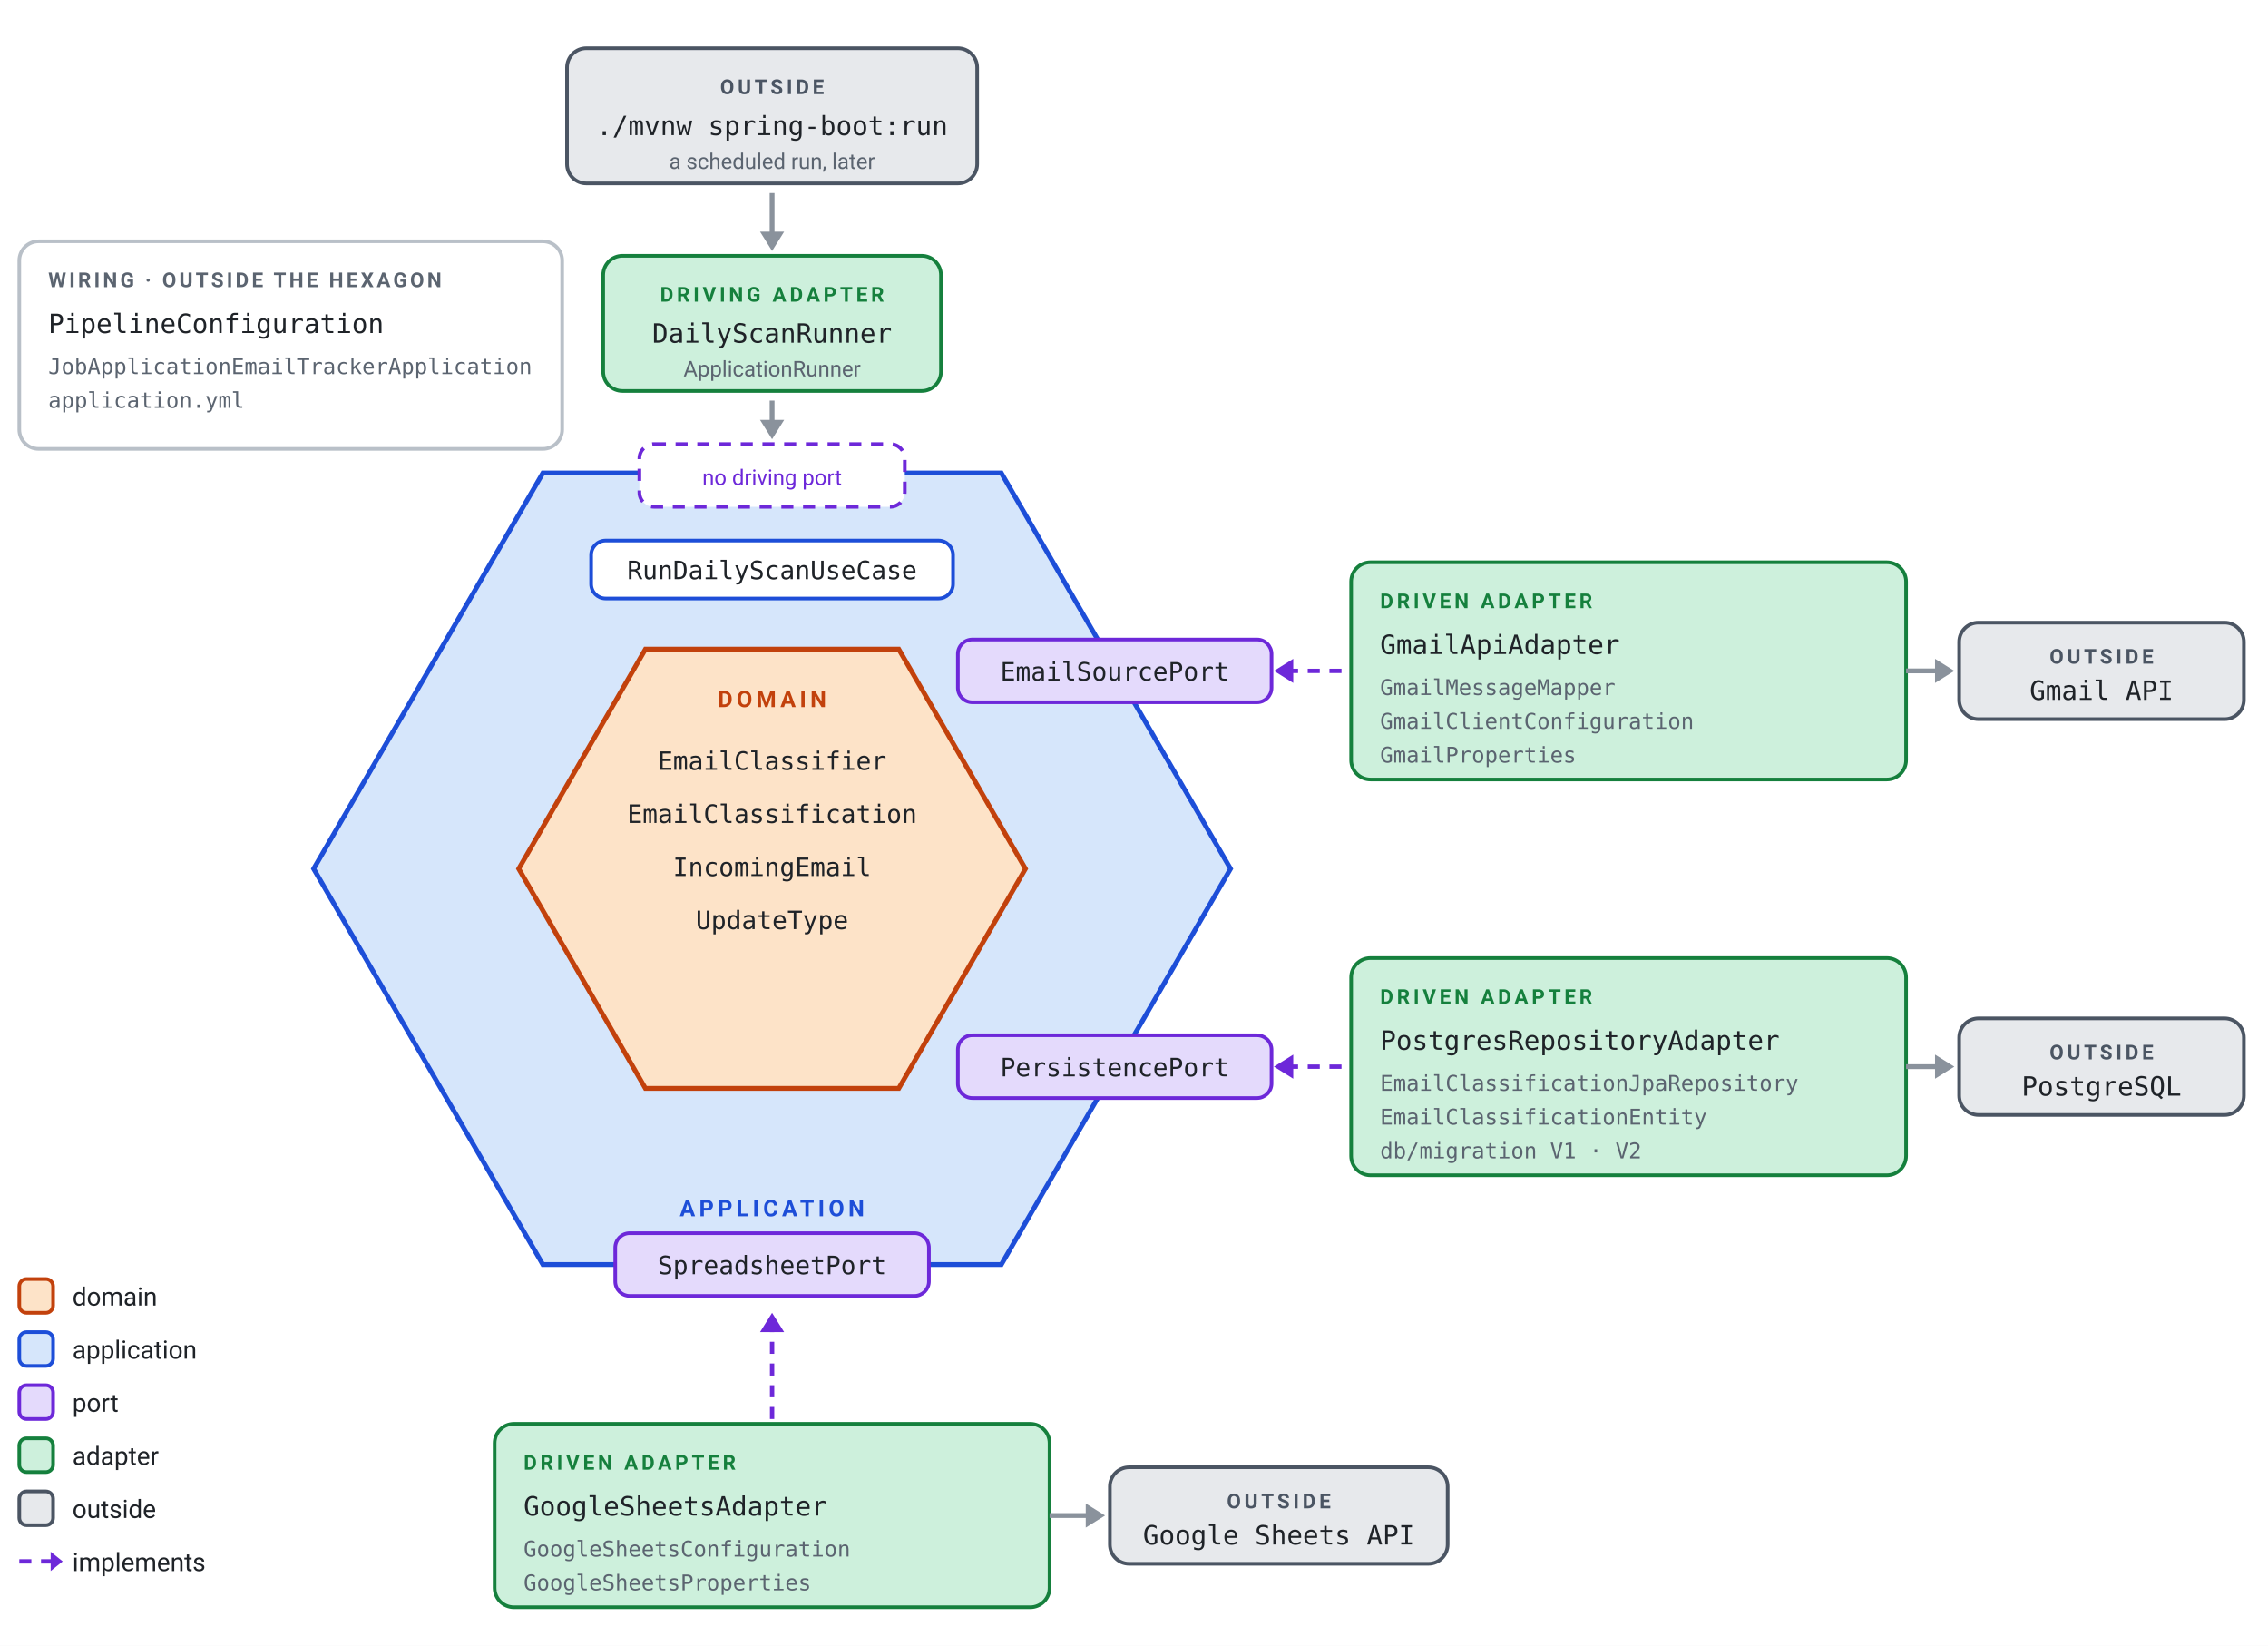
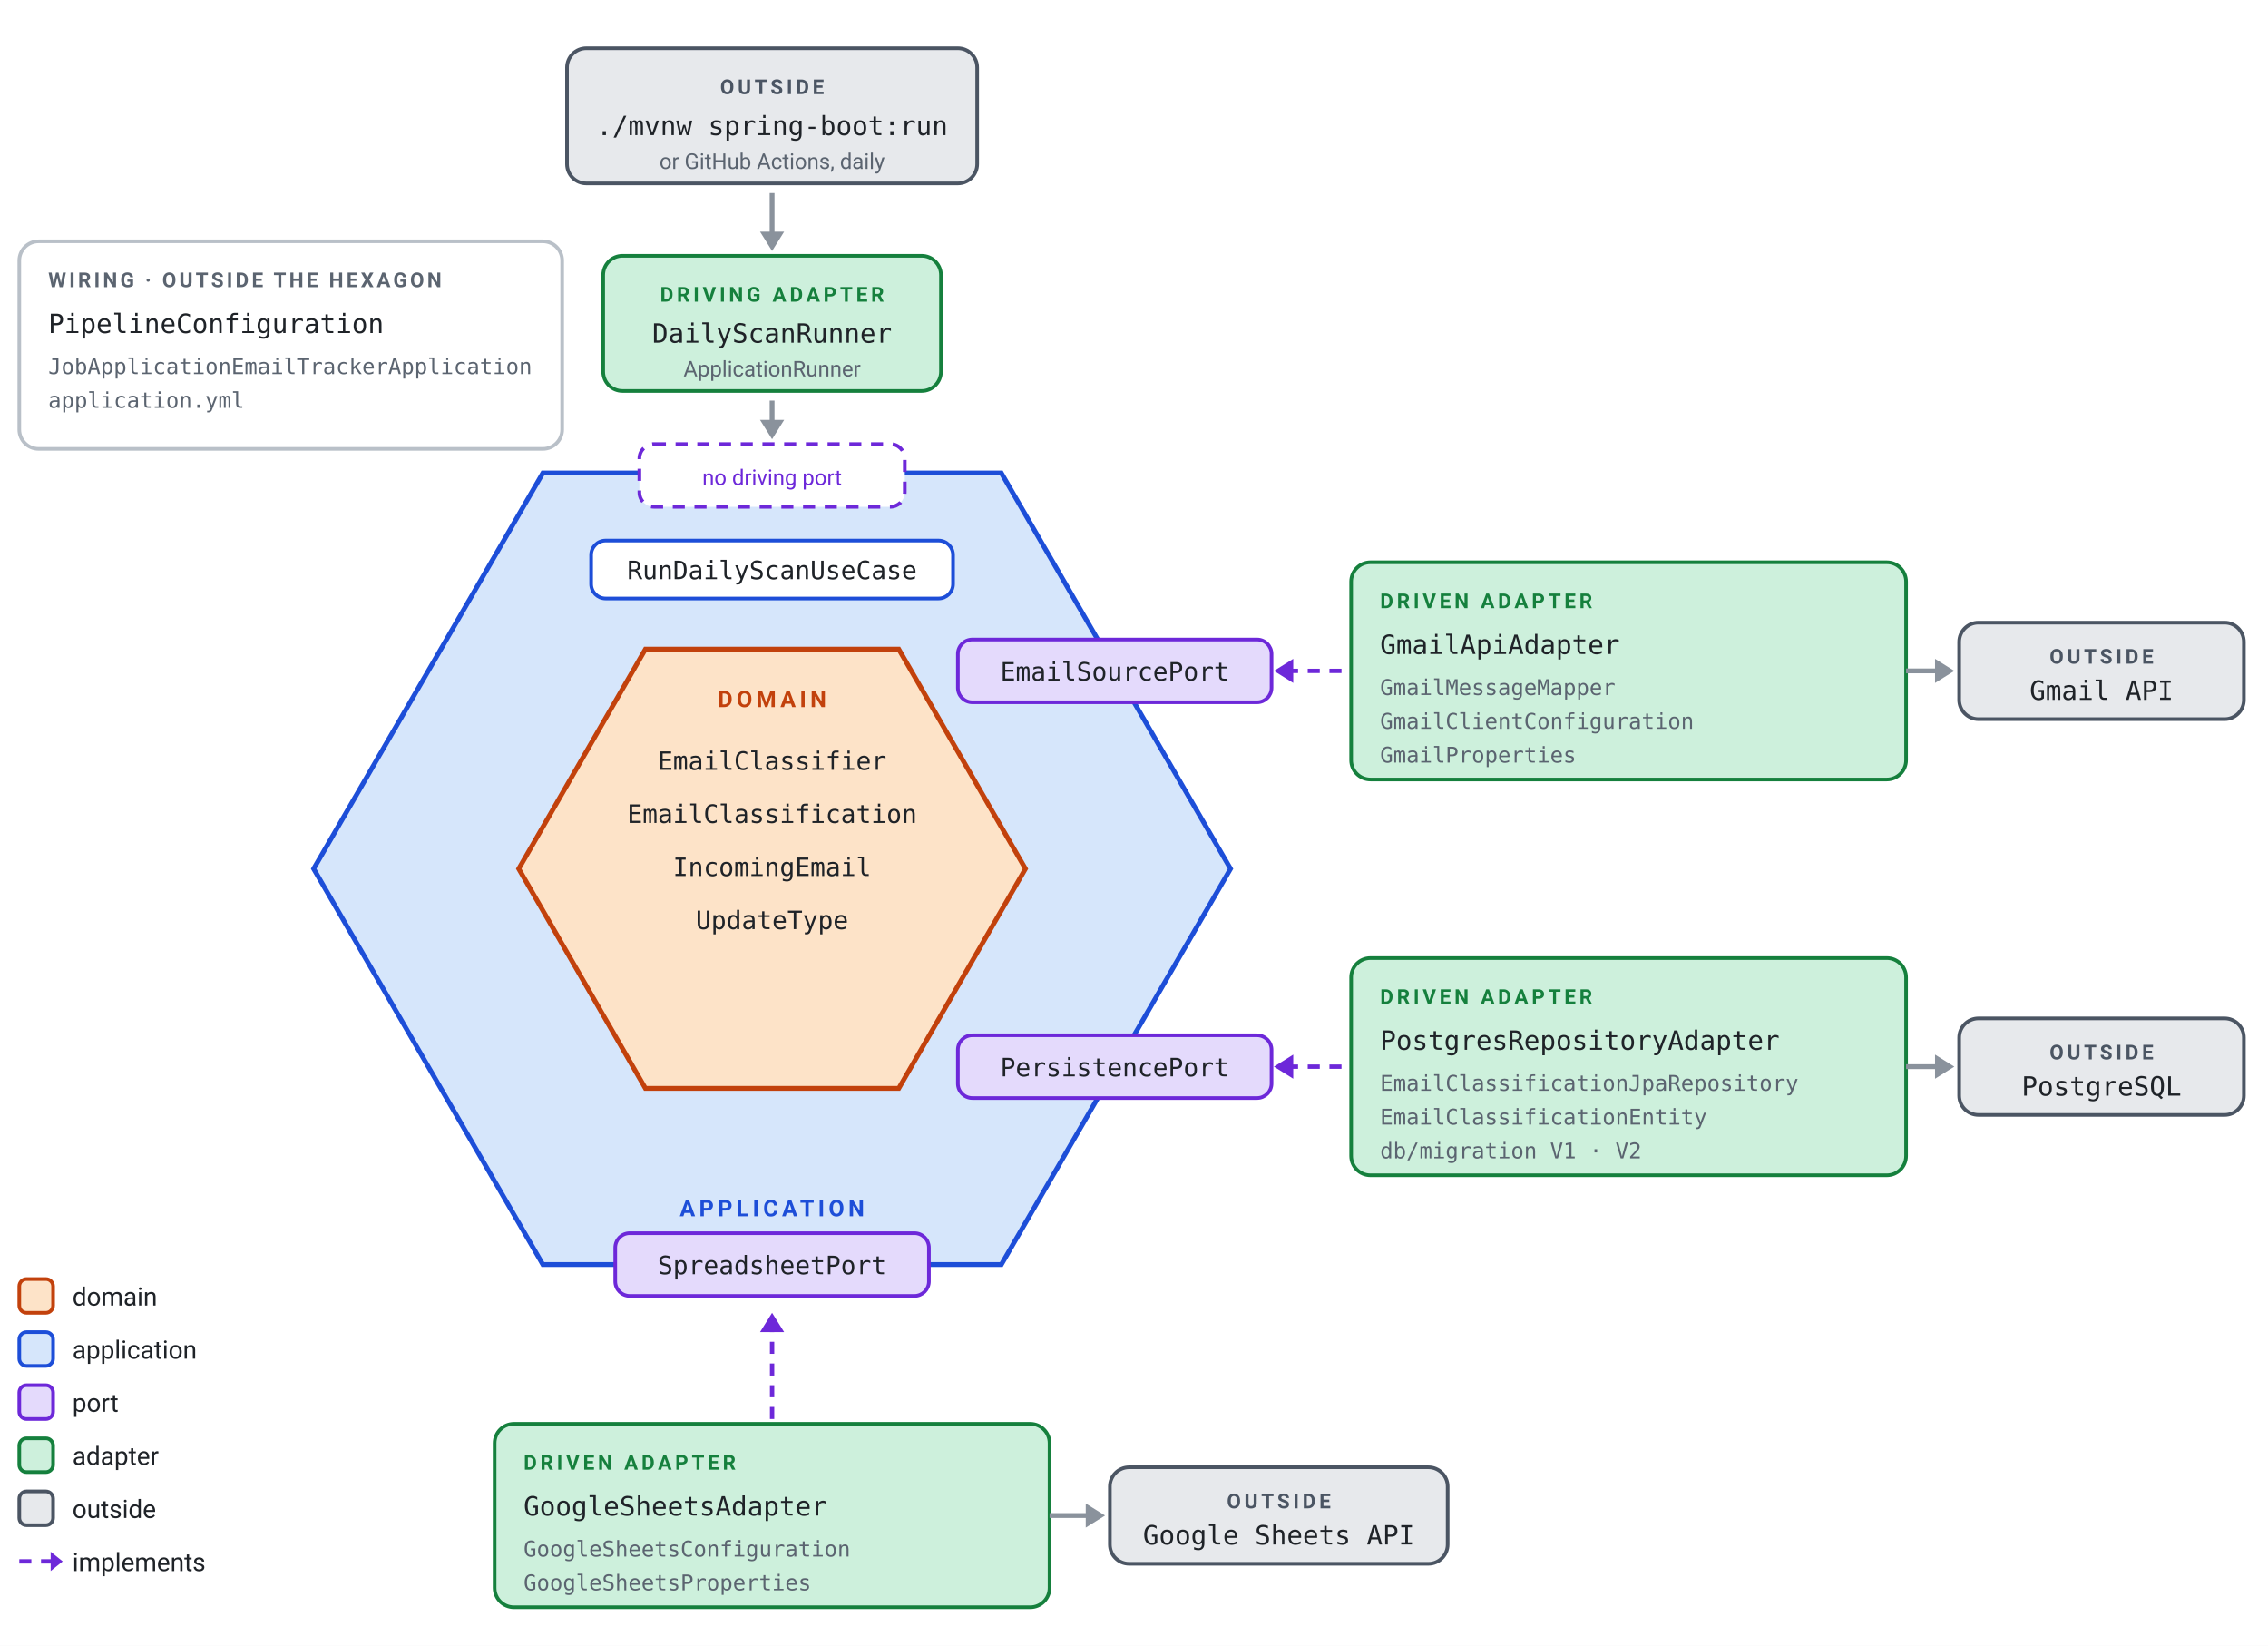
<svg xmlns="http://www.w3.org/2000/svg" viewBox="0 0 940 682" width="940" height="682" role="img" aria-labelledby="t d">
  <rect x="0" y="0" width="940" height="682" fill="#FFFFFF" />
  <polygon points="130,360 225,196 415,196 510,360 415,524 225,524" fill="#D6E6FB" stroke="#1D4ED8" stroke-width="2" />
  <polygon points="215,360 267.5,269 372.5,269 425,360 372.5,451 267.5,451" fill="#FDE3C8" stroke="#C2410C" stroke-width="2" />
  <text x="320" y="504" text-anchor="middle" font-family="system-ui, -apple-system, Segoe UI, Roboto, sans-serif" font-size="9.5" font-weight="700" letter-spacing="1.6" fill="#1D4ED8">APPLICATION</text>
  <rect x="245" y="224" width="150" height="24" rx="6" fill="#FFFFFF" stroke="#1D4ED8" stroke-width="1.5" />
  <text x="320" y="240" text-anchor="middle" font-family="ui-monospace, SFMono-Regular, Menlo, Consolas, monospace" font-size="10.5" fill="#1F2328">RunDailyScanUseCase</text>
  <text x="320" y="293" text-anchor="middle" font-family="system-ui, -apple-system, Segoe UI, Roboto, sans-serif" font-size="9.5" font-weight="700" letter-spacing="1.6" fill="#C2410C">DOMAIN</text>
  <text x="320" y="319" text-anchor="middle" font-family="ui-monospace, SFMono-Regular, Menlo, Consolas, monospace" font-size="10.5" fill="#1F2328">EmailClassifier</text>
  <text x="320" y="341" text-anchor="middle" font-family="ui-monospace, SFMono-Regular, Menlo, Consolas, monospace" font-size="10.5" fill="#1F2328">EmailClassification</text>
  <text x="320" y="363" text-anchor="middle" font-family="ui-monospace, SFMono-Regular, Menlo, Consolas, monospace" font-size="10.5" fill="#1F2328">IncomingEmail</text>
  <text x="320" y="385" text-anchor="middle" font-family="ui-monospace, SFMono-Regular, Menlo, Consolas, monospace" font-size="10.5" fill="#1F2328">UpdateType</text>
  <rect x="235" y="20" width="170" height="56" rx="8" fill="#E7E9EC" stroke="#4B5563" stroke-width="1.5" />
  <text x="320" y="39" text-anchor="middle" font-family="system-ui, -apple-system, Segoe UI, Roboto, sans-serif" font-size="8.5" font-weight="700" letter-spacing="1.4" fill="#4B5563">OUTSIDE</text>
  <text x="320" y="56" text-anchor="middle" font-family="ui-monospace, SFMono-Regular, Menlo, Consolas, monospace" font-size="11" fill="#1F2328">./mvnw spring-boot:run</text>
-   <text x="320" y="70" text-anchor="middle" font-family="system-ui, -apple-system, Segoe UI, Roboto, sans-serif" font-size="9" fill="#5B6470">a scheduled run, later</text>
+   <text x="320" y="70" text-anchor="middle" font-family="system-ui, -apple-system, Segoe UI, Roboto, sans-serif" font-size="9" fill="#5B6470">or GitHub Actions, daily</text>
  <line x1="320" y1="80" x2="320" y2="97" stroke="#8A929C" stroke-width="2" />
  <polygon points="315,96 325,96 320,104" fill="#8A929C" />
  <rect x="250" y="106" width="140" height="56" rx="8" fill="#CDF0DC" stroke="#15803D" stroke-width="1.5" />
  <text x="320" y="125" text-anchor="middle" font-family="system-ui, -apple-system, Segoe UI, Roboto, sans-serif" font-size="8.5" font-weight="700" letter-spacing="1.4" fill="#15803D">DRIVING ADAPTER</text>
  <text x="320" y="142" text-anchor="middle" font-family="ui-monospace, SFMono-Regular, Menlo, Consolas, monospace" font-size="11" fill="#1F2328">DailyScanRunner</text>
  <text x="320" y="156" text-anchor="middle" font-family="system-ui, -apple-system, Segoe UI, Roboto, sans-serif" font-size="9" fill="#5B6470">ApplicationRunner</text>
  <line x1="320" y1="166" x2="320" y2="175" stroke="#8A929C" stroke-width="2" />
  <polygon points="315,174 325,174 320,182" fill="#8A929C" />
  <rect x="265" y="184" width="110" height="26" rx="6" fill="#FFFFFF" stroke="#6D28D9" stroke-width="1.5" stroke-dasharray="5 4" />
  <text x="320" y="201" text-anchor="middle" font-family="system-ui, -apple-system, Segoe UI, Roboto, sans-serif" font-size="9" fill="#6D28D9">no driving port</text>
  <rect x="397" y="265" width="130" height="26" rx="6" fill="#E4DAFC" stroke="#6D28D9" stroke-width="1.5" />
  <text x="462" y="282" text-anchor="middle" font-family="ui-monospace, SFMono-Regular, Menlo, Consolas, monospace" font-size="10.5" fill="#1F2328">EmailSourcePort</text>
  <rect x="397" y="429" width="130" height="26" rx="6" fill="#E4DAFC" stroke="#6D28D9" stroke-width="1.5" />
  <text x="462" y="446" text-anchor="middle" font-family="ui-monospace, SFMono-Regular, Menlo, Consolas, monospace" font-size="10.5" fill="#1F2328">PersistencePort</text>
  <rect x="255" y="511" width="130" height="26" rx="6" fill="#E4DAFC" stroke="#6D28D9" stroke-width="1.5" />
  <text x="320" y="528" text-anchor="middle" font-family="ui-monospace, SFMono-Regular, Menlo, Consolas, monospace" font-size="10.5" fill="#1F2328">SpreadsheetPort</text>
  <line x1="556" y1="278" x2="535" y2="278" stroke="#6D28D9" stroke-width="1.8" stroke-dasharray="5 4" />
  <polygon points="536,273 536,283 528,278" fill="#6D28D9" />
  <rect x="560" y="233" width="230" height="90" rx="8" fill="#CDF0DC" stroke="#15803D" stroke-width="1.5" />
  <text x="572" y="252" font-family="system-ui, -apple-system, Segoe UI, Roboto, sans-serif" font-size="8.5" font-weight="700" letter-spacing="1.4" fill="#15803D">DRIVEN ADAPTER</text>
  <text x="572" y="271" font-family="ui-monospace, SFMono-Regular, Menlo, Consolas, monospace" font-size="11" fill="#1F2328">GmailApiAdapter</text>
  <text x="572" y="288" font-family="ui-monospace, SFMono-Regular, Menlo, Consolas, monospace" font-size="9" fill="#5B6470">GmailMessageMapper</text>
  <text x="572" y="302" font-family="ui-monospace, SFMono-Regular, Menlo, Consolas, monospace" font-size="9" fill="#5B6470">GmailClientConfiguration</text>
  <text x="572" y="316" font-family="ui-monospace, SFMono-Regular, Menlo, Consolas, monospace" font-size="9" fill="#5B6470">GmailProperties</text>
  <line x1="790" y1="278" x2="803" y2="278" stroke="#8A929C" stroke-width="2" />
  <polygon points="802,273 802,283 810,278" fill="#8A929C" />
  <rect x="812" y="258" width="118" height="40" rx="8" fill="#E7E9EC" stroke="#4B5563" stroke-width="1.5" />
  <text x="871" y="275" text-anchor="middle" font-family="system-ui, -apple-system, Segoe UI, Roboto, sans-serif" font-size="8.5" font-weight="700" letter-spacing="1.4" fill="#4B5563">OUTSIDE</text>
  <text x="871" y="290" text-anchor="middle" font-family="ui-monospace, SFMono-Regular, Menlo, Consolas, monospace" font-size="11" fill="#1F2328">Gmail API</text>
  <line x1="556" y1="442" x2="535" y2="442" stroke="#6D28D9" stroke-width="1.8" stroke-dasharray="5 4" />
  <polygon points="536,437 536,447 528,442" fill="#6D28D9" />
  <rect x="560" y="397" width="230" height="90" rx="8" fill="#CDF0DC" stroke="#15803D" stroke-width="1.5" />
  <text x="572" y="416" font-family="system-ui, -apple-system, Segoe UI, Roboto, sans-serif" font-size="8.5" font-weight="700" letter-spacing="1.4" fill="#15803D">DRIVEN ADAPTER</text>
  <text x="572" y="435" font-family="ui-monospace, SFMono-Regular, Menlo, Consolas, monospace" font-size="11" fill="#1F2328">PostgresRepositoryAdapter</text>
  <text x="572" y="452" font-family="ui-monospace, SFMono-Regular, Menlo, Consolas, monospace" font-size="9" fill="#5B6470">EmailClassificationJpaRepository</text>
  <text x="572" y="466" font-family="ui-monospace, SFMono-Regular, Menlo, Consolas, monospace" font-size="9" fill="#5B6470">EmailClassificationEntity</text>
  <text x="572" y="480" font-family="ui-monospace, SFMono-Regular, Menlo, Consolas, monospace" font-size="9" fill="#5B6470">db/migration V1 · V2</text>
  <line x1="790" y1="442" x2="803" y2="442" stroke="#8A929C" stroke-width="2" />
  <polygon points="802,437 802,447 810,442" fill="#8A929C" />
  <rect x="812" y="422" width="118" height="40" rx="8" fill="#E7E9EC" stroke="#4B5563" stroke-width="1.5" />
  <text x="871" y="439" text-anchor="middle" font-family="system-ui, -apple-system, Segoe UI, Roboto, sans-serif" font-size="8.5" font-weight="700" letter-spacing="1.4" fill="#4B5563">OUTSIDE</text>
  <text x="871" y="454" text-anchor="middle" font-family="ui-monospace, SFMono-Regular, Menlo, Consolas, monospace" font-size="11" fill="#1F2328">PostgreSQL</text>
  <line x1="320" y1="588" x2="320" y2="551" stroke="#6D28D9" stroke-width="1.8" stroke-dasharray="5 4" />
  <polygon points="315,552 325,552 320,544" fill="#6D28D9" />
  <rect x="205" y="590" width="230" height="76" rx="8" fill="#CDF0DC" stroke="#15803D" stroke-width="1.5" />
  <text x="217" y="609" font-family="system-ui, -apple-system, Segoe UI, Roboto, sans-serif" font-size="8.5" font-weight="700" letter-spacing="1.4" fill="#15803D">DRIVEN ADAPTER</text>
  <text x="217" y="628" font-family="ui-monospace, SFMono-Regular, Menlo, Consolas, monospace" font-size="11" fill="#1F2328">GoogleSheetsAdapter</text>
  <text x="217" y="645" font-family="ui-monospace, SFMono-Regular, Menlo, Consolas, monospace" font-size="9" fill="#5B6470">GoogleSheetsConfiguration</text>
  <text x="217" y="659" font-family="ui-monospace, SFMono-Regular, Menlo, Consolas, monospace" font-size="9" fill="#5B6470">GoogleSheetsProperties</text>
  <line x1="435" y1="628" x2="451" y2="628" stroke="#8A929C" stroke-width="2" />
  <polygon points="450,623 450,633 458,628" fill="#8A929C" />
  <rect x="460" y="608" width="140" height="40" rx="8" fill="#E7E9EC" stroke="#4B5563" stroke-width="1.5" />
  <text x="530" y="625" text-anchor="middle" font-family="system-ui, -apple-system, Segoe UI, Roboto, sans-serif" font-size="8.5" font-weight="700" letter-spacing="1.4" fill="#4B5563">OUTSIDE</text>
  <text x="530" y="640" text-anchor="middle" font-family="ui-monospace, SFMono-Regular, Menlo, Consolas, monospace" font-size="11" fill="#1F2328">Google Sheets API</text>
  <rect x="8" y="100" width="225" height="86" rx="8" fill="#FFFFFF" stroke="#B9C0C8" stroke-width="1.5" />
  <text x="20" y="119" font-family="system-ui, -apple-system, Segoe UI, Roboto, sans-serif" font-size="8.5" font-weight="700" letter-spacing="1.2" fill="#5B6470">WIRING · OUTSIDE THE HEXAGON</text>
  <text x="20" y="138" font-family="ui-monospace, SFMono-Regular, Menlo, Consolas, monospace" font-size="11" fill="#1F2328">PipelineConfiguration</text>
  <text x="20" y="155" font-family="ui-monospace, SFMono-Regular, Menlo, Consolas, monospace" font-size="9" fill="#5B6470">JobApplicationEmailTrackerApplication</text>
  <text x="20" y="169" font-family="ui-monospace, SFMono-Regular, Menlo, Consolas, monospace" font-size="9" fill="#5B6470">application.yml</text>
  <rect x="8" y="530" width="14" height="14" rx="3" fill="#FDE3C8" stroke="#C2410C" stroke-width="1.5" />
  <text x="30" y="541" font-family="system-ui, -apple-system, Segoe UI, Roboto, sans-serif" font-size="10.5" fill="#1F2328">domain</text>
  <rect x="8" y="552" width="14" height="14" rx="3" fill="#D6E6FB" stroke="#1D4ED8" stroke-width="1.5" />
  <text x="30" y="563" font-family="system-ui, -apple-system, Segoe UI, Roboto, sans-serif" font-size="10.5" fill="#1F2328">application</text>
  <rect x="8" y="574" width="14" height="14" rx="3" fill="#E4DAFC" stroke="#6D28D9" stroke-width="1.5" />
  <text x="30" y="585" font-family="system-ui, -apple-system, Segoe UI, Roboto, sans-serif" font-size="10.5" fill="#1F2328">port</text>
  <rect x="8" y="596" width="14" height="14" rx="3" fill="#CDF0DC" stroke="#15803D" stroke-width="1.5" />
  <text x="30" y="607" font-family="system-ui, -apple-system, Segoe UI, Roboto, sans-serif" font-size="10.5" fill="#1F2328">adapter</text>
  <rect x="8" y="618" width="14" height="14" rx="3" fill="#E7E9EC" stroke="#4B5563" stroke-width="1.5" />
  <text x="30" y="629" font-family="system-ui, -apple-system, Segoe UI, Roboto, sans-serif" font-size="10.5" fill="#1F2328">outside</text>
  <line x1="8" y1="647" x2="22" y2="647" stroke="#6D28D9" stroke-width="1.8" stroke-dasharray="5 4" />
  <polygon points="21,643 21,651 26,647" fill="#6D28D9" />
  <text x="30" y="651" font-family="system-ui, -apple-system, Segoe UI, Roboto, sans-serif" font-size="10.5" fill="#1F2328">implements</text>
</svg>
